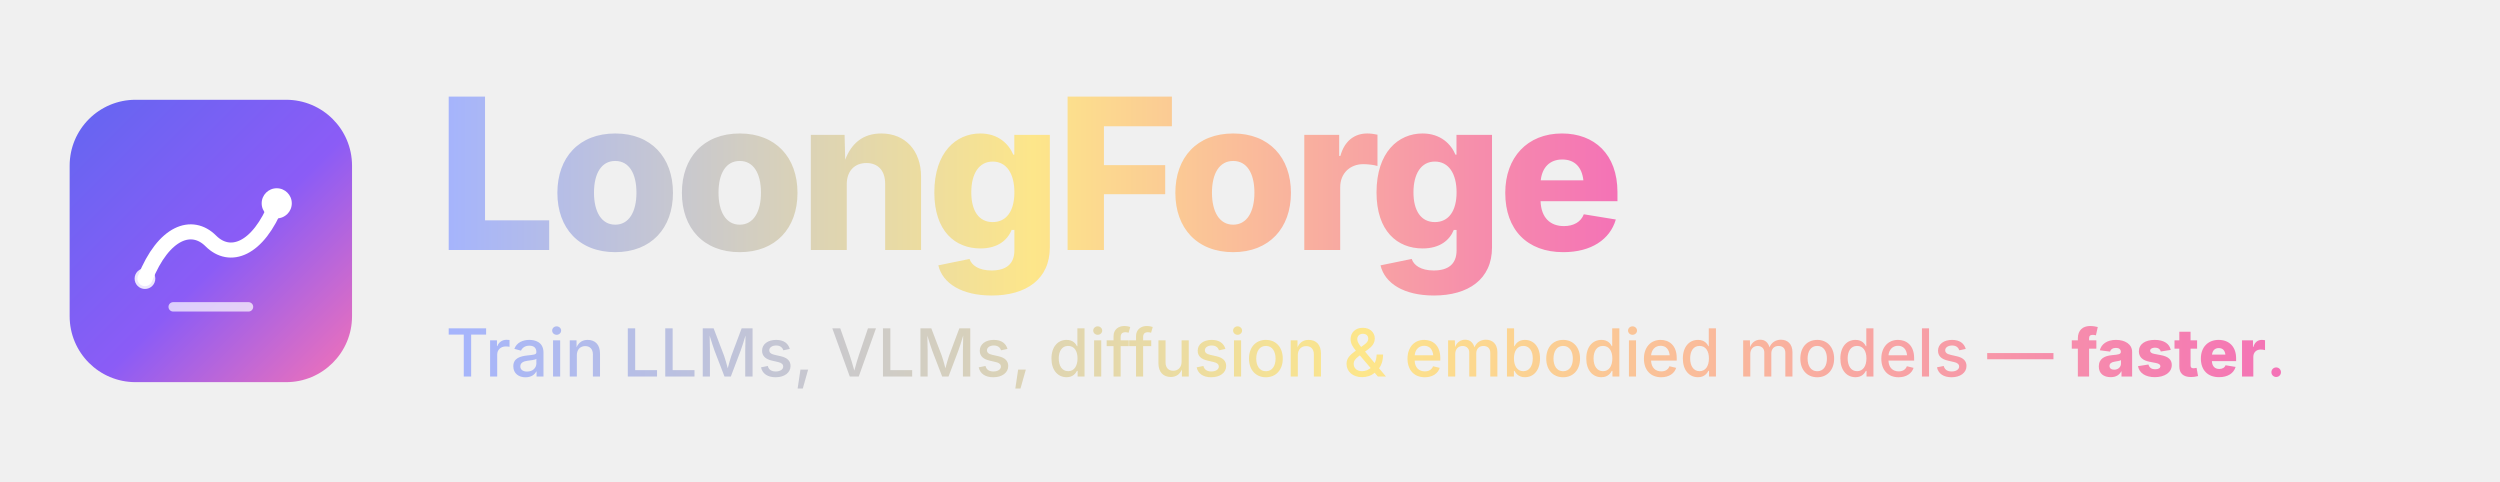
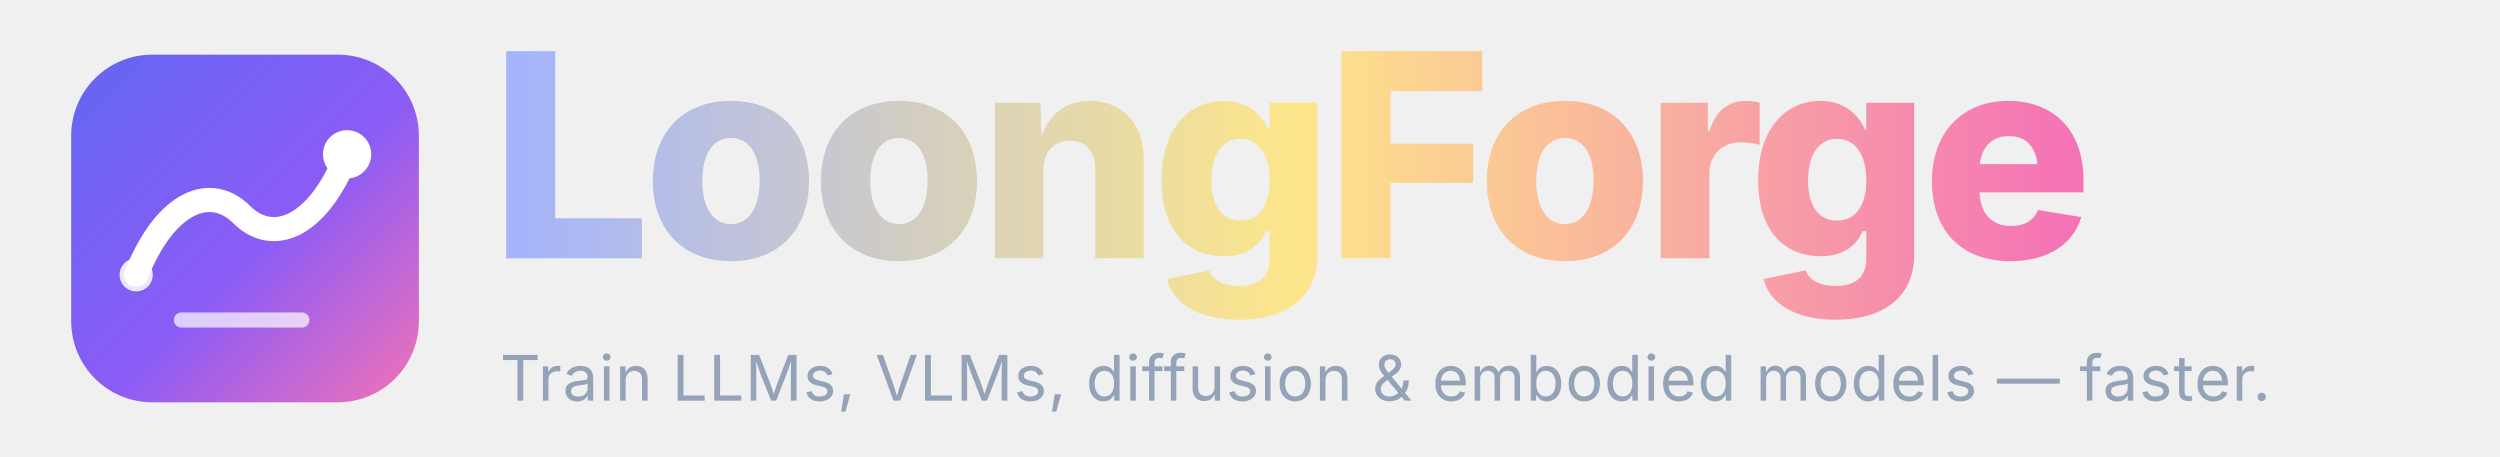
- <svg xmlns="http://www.w3.org/2000/svg" viewBox="0 0 830 160" width="830" height="160" role="img" aria-label="LoongForge — Train LLMs, VLMs, diffusion and embodied models, faster.">
+ <svg xmlns="http://www.w3.org/2000/svg" viewBox="0 0 755 138" width="755" height="138" role="img" aria-label="LoongForge — Train LLMs, VLMs, diffusion and embodied models, faster.">
  <defs>
    <linearGradient id="lf-icon" x1="0" y1="0" x2="1" y2="1">
      <stop offset="0%" stop-color="#6366F1" />
      <stop offset="55%" stop-color="#8B5CF6" />
      <stop offset="100%" stop-color="#F472B6" />
    </linearGradient>
    <linearGradient id="lf-text" x1="0" y1="0" x2="1" y2="0">
      <stop offset="0%" stop-color="#A5B4FC" />
      <stop offset="50%" stop-color="#FDE68A" />
      <stop offset="100%" stop-color="#F472B6" />
    </linearGradient>
  </defs>
-   <g transform="translate(20,30) scale(1.5625)">
+   <g transform="translate(18,13) scale(1.75)">
    <rect x="2" y="2" width="60" height="60" rx="14" fill="url(#lf-icon)" />
-     <path d="M18 40 C 22 30, 28 28, 32 32 C 36 36, 42 34, 46 24" stroke="#fff" stroke-width="3.2" stroke-linecap="round" fill="none" />
-     <circle cx="46" cy="24" r="3.2" fill="#fff" />
-     <circle cx="18" cy="40" r="2.2" fill="#fff" opacity="0.85" />
-     <path d="M24 46 L40 46" stroke="#fff" stroke-width="2" stroke-linecap="round" opacity="0.7" />
+     <g transform="translate(32,32) scale(1.3) translate(-32.45,-33.85)">
+       <path d="M18 40 C 22 30, 28 28, 32 32 C 36 36, 42 34, 46 24" stroke="#fff" stroke-width="3.2" stroke-linecap="round" fill="none" />
+       <circle cx="46" cy="24" r="3.2" fill="#fff" />
+       <circle cx="18" cy="40" r="2.2" fill="#fff" opacity="0.85" />
+       <path d="M24 46 L40 46" stroke="#fff" stroke-width="2" stroke-linecap="round" opacity="0.7" />
+     </g>
  </g>
-   <text x="145" y="83" font-family="'Inter','Helvetica Neue','PingFang SC','Microsoft YaHei',Arial,sans-serif" font-weight="800" font-size="70" letter-spacing="-2" fill="url(#lf-text)">LoongForge</text>
-   <text x="148" y="125" font-family="'Inter','Helvetica Neue','PingFang SC','Microsoft YaHei',Arial,sans-serif" font-weight="500" font-size="22" fill="url(#lf-text)">Train LLMs, VLMs, diffusion &amp; embodied models — <tspan font-weight="800">faster</tspan>.</text>
+   <text x="148" y="78" font-family="'Inter','Helvetica Neue','PingFang SC','Microsoft YaHei',Arial,sans-serif" font-weight="800" font-size="86" letter-spacing="-2.5" fill="url(#lf-text)">LoongForge</text>
+   <text x="151" y="121" font-family="'Inter','Helvetica Neue','PingFang SC','Microsoft YaHei',Arial,sans-serif" font-weight="400" font-size="19" letter-spacing="0.3" fill="#94A3B8">Train LLMs, VLMs, diffusion &amp; embodied models — faster.</text>
</svg>
